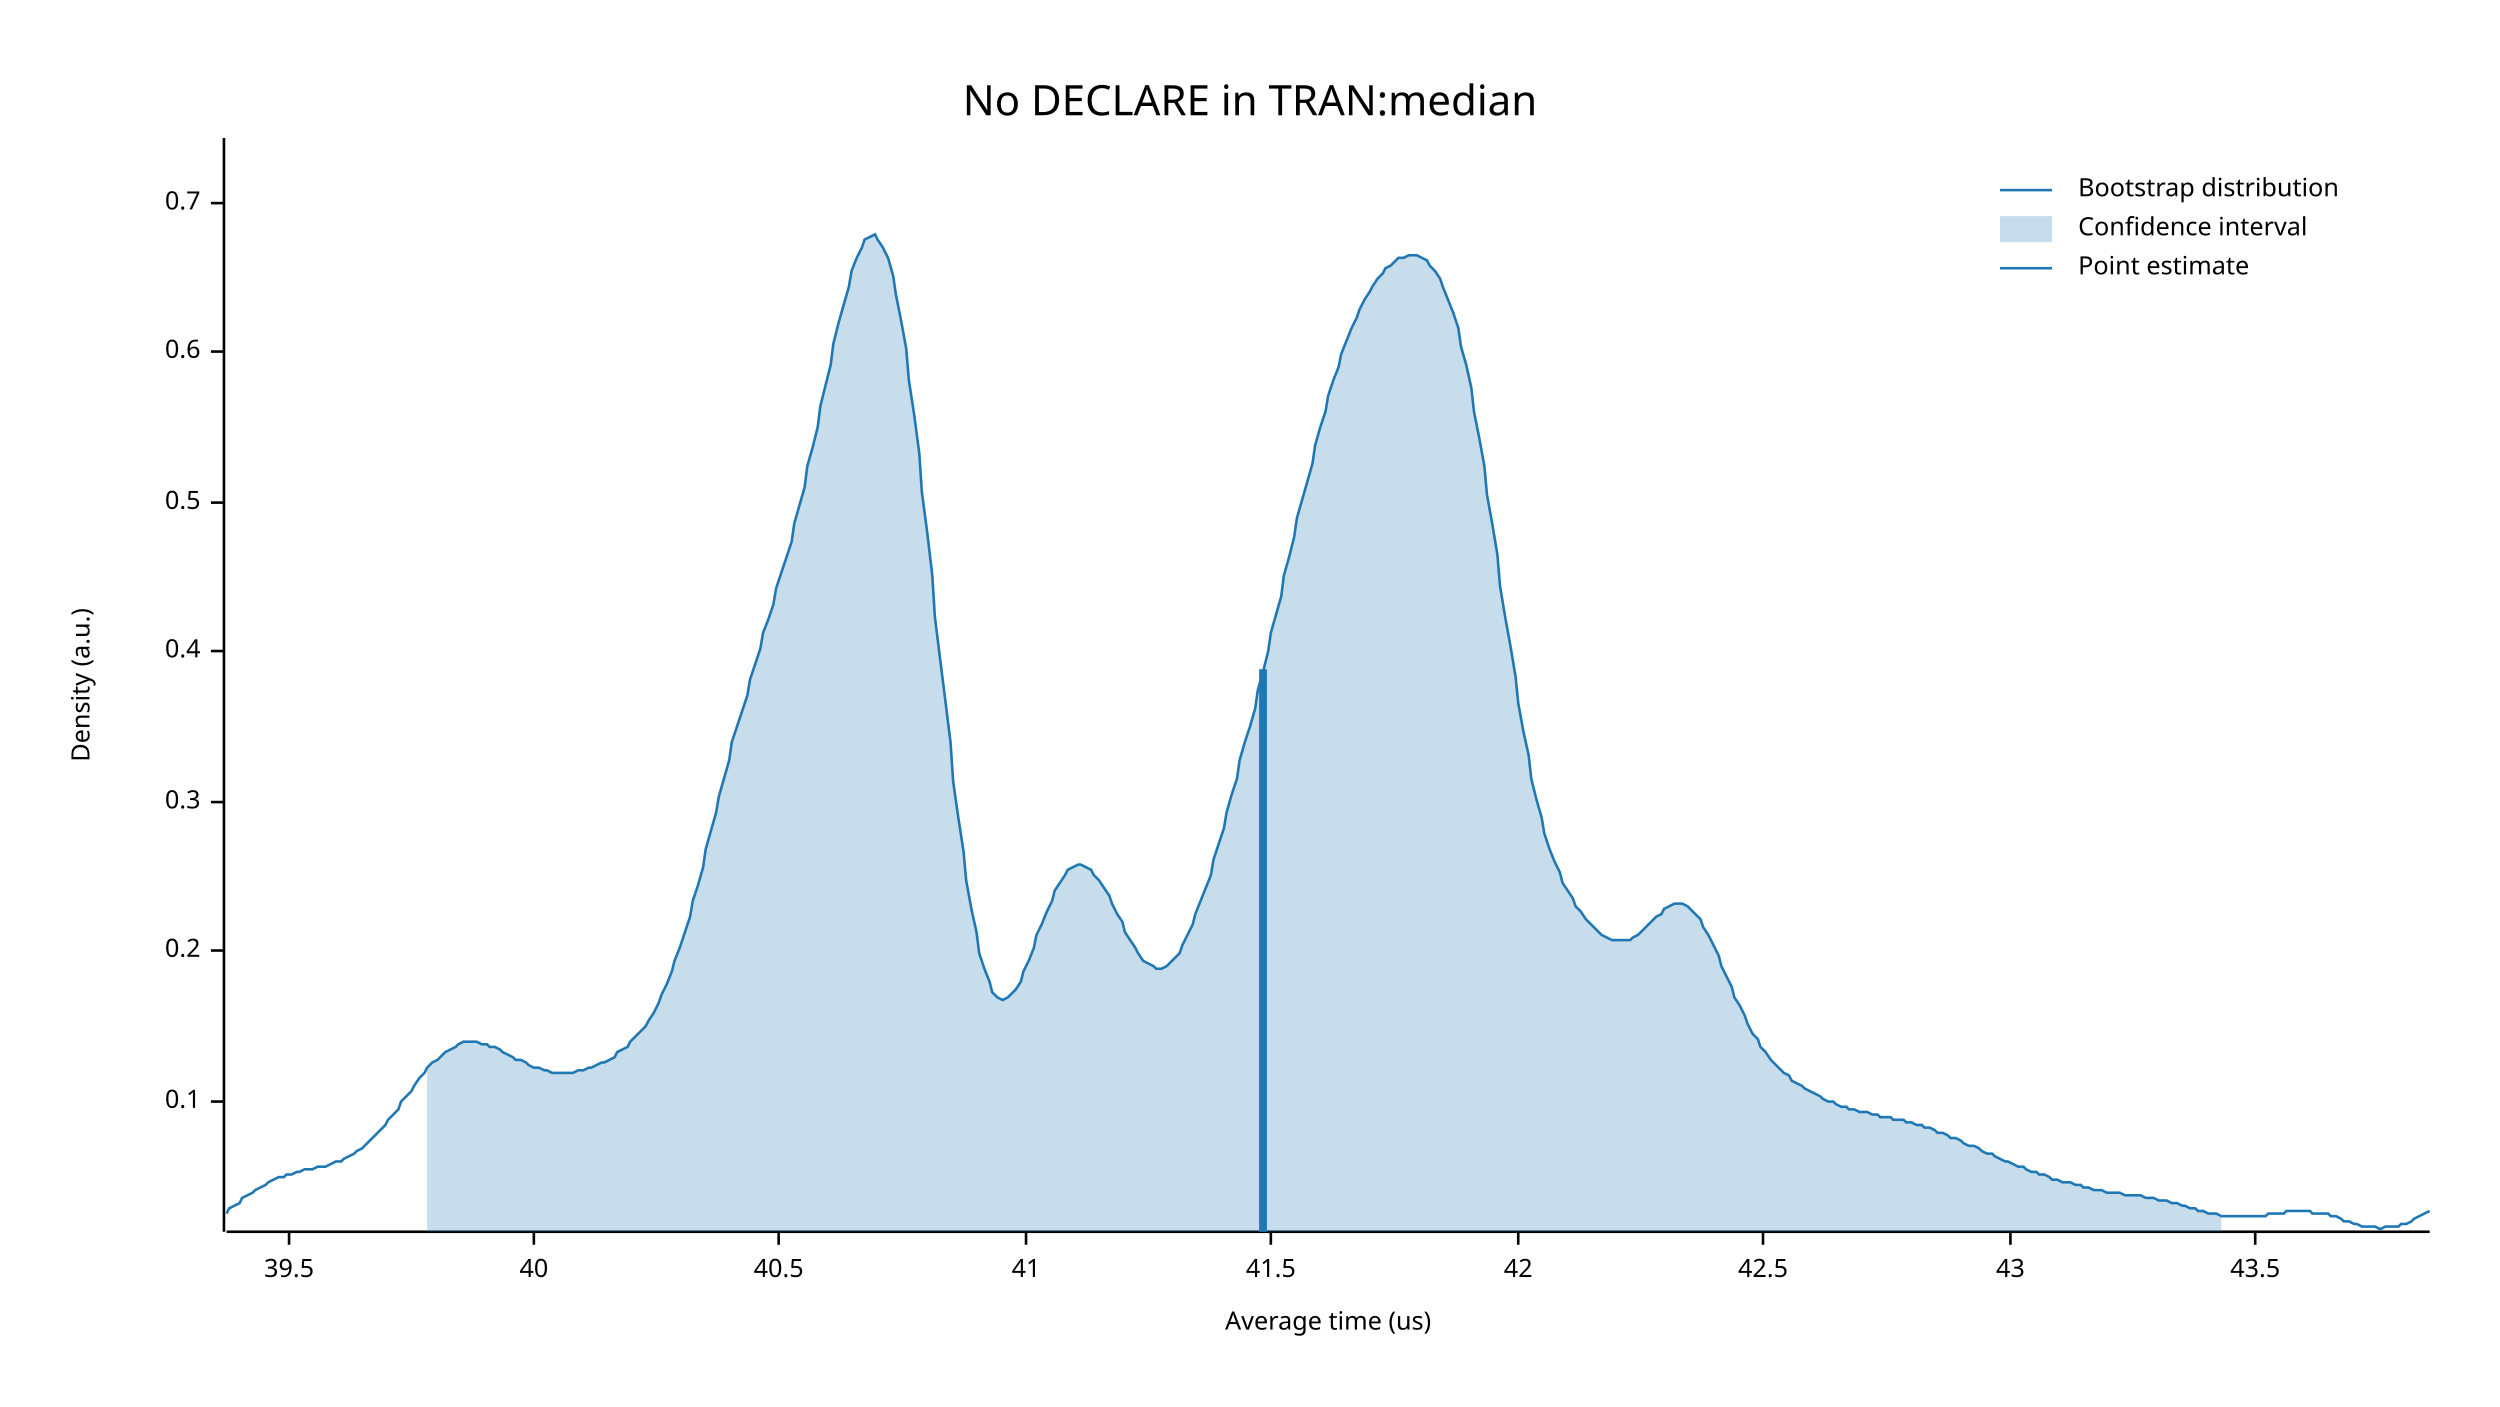
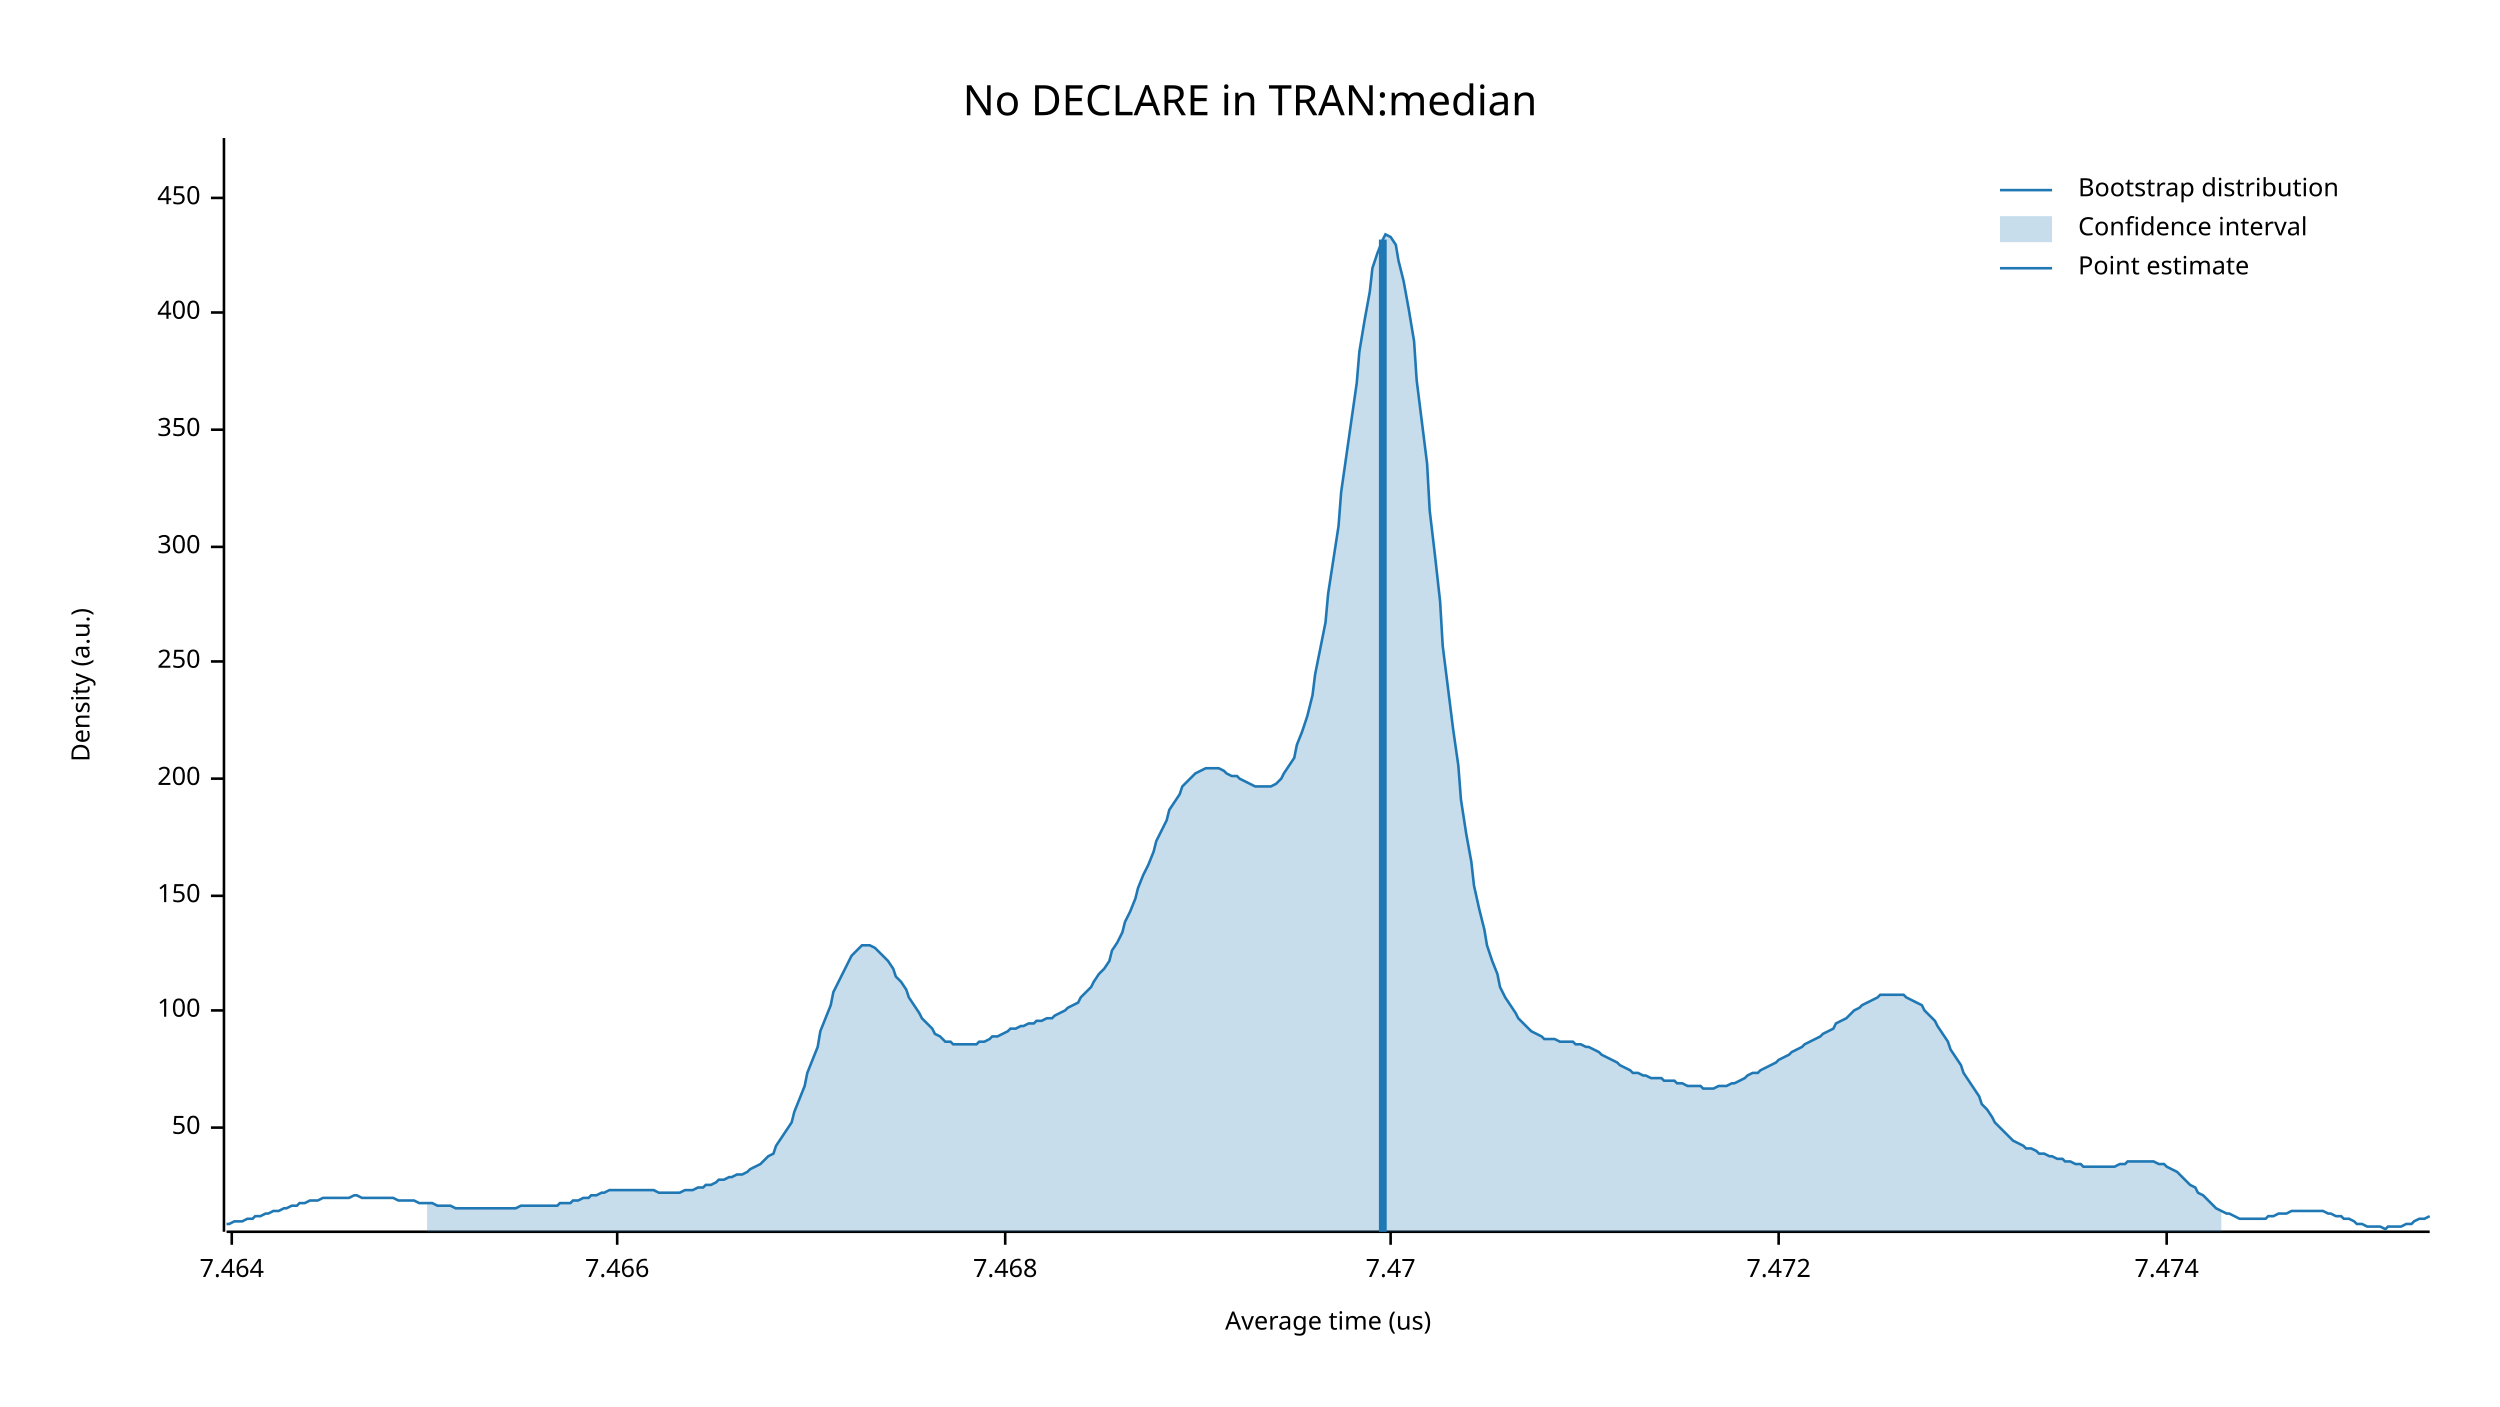
<svg xmlns="http://www.w3.org/2000/svg" width="960" height="540" viewBox="0 0 960 540">
  <text x="480" y="32" dy="0.76em" text-anchor="middle" font-family="sans-serif" font-size="16.129" opacity="1" fill="#000000">
No DECLARE in TRAN:median
</text>
  <text x="27" y="263" dy="0.76em" text-anchor="middle" font-family="sans-serif" font-size="9.677" opacity="1" fill="#000000" transform="rotate(270, 27, 263)">
Density (a.u.)
</text>
  <text x="510" y="513" dy="-0.5ex" text-anchor="middle" font-family="sans-serif" font-size="9.677" opacity="1" fill="#000000">
Average time (us)
</text>
  <polyline fill="none" opacity="1" stroke="#000000" stroke-width="1" points="86,53 86,473 " />
-   <text x="77" y="423" dy="0.5ex" text-anchor="end" font-family="sans-serif" font-size="9.677" opacity="1" fill="#000000">
- 0.1
+   <text x="77" y="433" dy="0.5ex" text-anchor="end" font-family="sans-serif" font-size="9.677" opacity="1" fill="#000000">
+ 50
</text>
-   <polyline fill="none" opacity="1" stroke="#000000" stroke-width="1" points="81,423 86,423 " />
-   <text x="77" y="365" dy="0.5ex" text-anchor="end" font-family="sans-serif" font-size="9.677" opacity="1" fill="#000000">
- 0.2
+   <polyline fill="none" opacity="1" stroke="#000000" stroke-width="1" points="81,433 86,433 " />
+   <text x="77" y="388" dy="0.5ex" text-anchor="end" font-family="sans-serif" font-size="9.677" opacity="1" fill="#000000">
+ 100
</text>
-   <polyline fill="none" opacity="1" stroke="#000000" stroke-width="1" points="81,365 86,365 " />
-   <text x="77" y="308" dy="0.5ex" text-anchor="end" font-family="sans-serif" font-size="9.677" opacity="1" fill="#000000">
- 0.3
+   <polyline fill="none" opacity="1" stroke="#000000" stroke-width="1" points="81,388 86,388 " />
+   <text x="77" y="344" dy="0.5ex" text-anchor="end" font-family="sans-serif" font-size="9.677" opacity="1" fill="#000000">
+ 150
</text>
-   <polyline fill="none" opacity="1" stroke="#000000" stroke-width="1" points="81,308 86,308 " />
-   <text x="77" y="250" dy="0.5ex" text-anchor="end" font-family="sans-serif" font-size="9.677" opacity="1" fill="#000000">
- 0.4
+   <polyline fill="none" opacity="1" stroke="#000000" stroke-width="1" points="81,344 86,344 " />
+   <text x="77" y="299" dy="0.5ex" text-anchor="end" font-family="sans-serif" font-size="9.677" opacity="1" fill="#000000">
+ 200
</text>
-   <polyline fill="none" opacity="1" stroke="#000000" stroke-width="1" points="81,250 86,250 " />
-   <text x="77" y="193" dy="0.5ex" text-anchor="end" font-family="sans-serif" font-size="9.677" opacity="1" fill="#000000">
- 0.5
+   <polyline fill="none" opacity="1" stroke="#000000" stroke-width="1" points="81,299 86,299 " />
+   <text x="77" y="254" dy="0.5ex" text-anchor="end" font-family="sans-serif" font-size="9.677" opacity="1" fill="#000000">
+ 250
</text>
-   <polyline fill="none" opacity="1" stroke="#000000" stroke-width="1" points="81,193 86,193 " />
-   <text x="77" y="135" dy="0.5ex" text-anchor="end" font-family="sans-serif" font-size="9.677" opacity="1" fill="#000000">
- 0.6
+   <polyline fill="none" opacity="1" stroke="#000000" stroke-width="1" points="81,254 86,254 " />
+   <text x="77" y="210" dy="0.5ex" text-anchor="end" font-family="sans-serif" font-size="9.677" opacity="1" fill="#000000">
+ 300
</text>
-   <polyline fill="none" opacity="1" stroke="#000000" stroke-width="1" points="81,135 86,135 " />
-   <text x="77" y="78" dy="0.5ex" text-anchor="end" font-family="sans-serif" font-size="9.677" opacity="1" fill="#000000">
- 0.7
+   <polyline fill="none" opacity="1" stroke="#000000" stroke-width="1" points="81,210 86,210 " />
+   <text x="77" y="165" dy="0.5ex" text-anchor="end" font-family="sans-serif" font-size="9.677" opacity="1" fill="#000000">
+ 350
</text>
-   <polyline fill="none" opacity="1" stroke="#000000" stroke-width="1" points="81,78 86,78 " />
+   <polyline fill="none" opacity="1" stroke="#000000" stroke-width="1" points="81,165 86,165 " />
+   <text x="77" y="120" dy="0.5ex" text-anchor="end" font-family="sans-serif" font-size="9.677" opacity="1" fill="#000000">
+ 400
+ </text>
+   <polyline fill="none" opacity="1" stroke="#000000" stroke-width="1" points="81,120 86,120 " />
+   <text x="77" y="76" dy="0.5ex" text-anchor="end" font-family="sans-serif" font-size="9.677" opacity="1" fill="#000000">
+ 450
+ </text>
+   <polyline fill="none" opacity="1" stroke="#000000" stroke-width="1" points="81,76 86,76 " />
  <polyline fill="none" opacity="1" stroke="#000000" stroke-width="1" points="87,473 933,473 " />
-   <text x="111" y="483" dy="0.76em" text-anchor="middle" font-family="sans-serif" font-size="9.677" opacity="1" fill="#000000">
- 39.5
+   <text x="89" y="483" dy="0.76em" text-anchor="middle" font-family="sans-serif" font-size="9.677" opacity="1" fill="#000000">
+ 7.464
</text>
-   <polyline fill="none" opacity="1" stroke="#000000" stroke-width="1" points="111,473 111,478 " />
-   <text x="205" y="483" dy="0.76em" text-anchor="middle" font-family="sans-serif" font-size="9.677" opacity="1" fill="#000000">
- 40
+   <polyline fill="none" opacity="1" stroke="#000000" stroke-width="1" points="89,473 89,478 " />
+   <text x="237" y="483" dy="0.76em" text-anchor="middle" font-family="sans-serif" font-size="9.677" opacity="1" fill="#000000">
+ 7.466
</text>
-   <polyline fill="none" opacity="1" stroke="#000000" stroke-width="1" points="205,473 205,478 " />
-   <text x="299" y="483" dy="0.76em" text-anchor="middle" font-family="sans-serif" font-size="9.677" opacity="1" fill="#000000">
- 40.5
+   <polyline fill="none" opacity="1" stroke="#000000" stroke-width="1" points="237,473 237,478 " />
+   <text x="386" y="483" dy="0.76em" text-anchor="middle" font-family="sans-serif" font-size="9.677" opacity="1" fill="#000000">
+ 7.468
</text>
-   <polyline fill="none" opacity="1" stroke="#000000" stroke-width="1" points="299,473 299,478 " />
-   <text x="394" y="483" dy="0.76em" text-anchor="middle" font-family="sans-serif" font-size="9.677" opacity="1" fill="#000000">
- 41
+   <polyline fill="none" opacity="1" stroke="#000000" stroke-width="1" points="386,473 386,478 " />
+   <text x="534" y="483" dy="0.76em" text-anchor="middle" font-family="sans-serif" font-size="9.677" opacity="1" fill="#000000">
+ 7.47
</text>
-   <polyline fill="none" opacity="1" stroke="#000000" stroke-width="1" points="394,473 394,478 " />
-   <text x="488" y="483" dy="0.76em" text-anchor="middle" font-family="sans-serif" font-size="9.677" opacity="1" fill="#000000">
- 41.5
+   <polyline fill="none" opacity="1" stroke="#000000" stroke-width="1" points="534,473 534,478 " />
+   <text x="683" y="483" dy="0.76em" text-anchor="middle" font-family="sans-serif" font-size="9.677" opacity="1" fill="#000000">
+ 7.472
</text>
-   <polyline fill="none" opacity="1" stroke="#000000" stroke-width="1" points="488,473 488,478 " />
-   <text x="583" y="483" dy="0.76em" text-anchor="middle" font-family="sans-serif" font-size="9.677" opacity="1" fill="#000000">
- 42
+   <polyline fill="none" opacity="1" stroke="#000000" stroke-width="1" points="683,473 683,478 " />
+   <text x="832" y="483" dy="0.76em" text-anchor="middle" font-family="sans-serif" font-size="9.677" opacity="1" fill="#000000">
+ 7.474
</text>
-   <polyline fill="none" opacity="1" stroke="#000000" stroke-width="1" points="583,473 583,478 " />
-   <text x="677" y="483" dy="0.76em" text-anchor="middle" font-family="sans-serif" font-size="9.677" opacity="1" fill="#000000">
- 42.5
- </text>
-   <polyline fill="none" opacity="1" stroke="#000000" stroke-width="1" points="677,473 677,478 " />
-   <text x="772" y="483" dy="0.76em" text-anchor="middle" font-family="sans-serif" font-size="9.677" opacity="1" fill="#000000">
- 43
- </text>
-   <polyline fill="none" opacity="1" stroke="#000000" stroke-width="1" points="772,473 772,478 " />
-   <text x="866" y="483" dy="0.76em" text-anchor="middle" font-family="sans-serif" font-size="9.677" opacity="1" fill="#000000">
- 43.5
- </text>
-   <polyline fill="none" opacity="1" stroke="#000000" stroke-width="1" points="866,473 866,478 " />
-   <polyline fill="none" opacity="1" stroke="#1F78B4" stroke-width="1" points="87,466 88,464 90,463 92,462 93,460 95,459 97,458 98,457 100,456 102,455 103,454 105,453 107,452 109,452 110,451 112,451 114,450 115,450 117,449 119,449 120,449 122,448 124,448 125,448 127,447 129,446 131,446 132,445 134,444 136,443 137,442 139,441 141,439 142,438 144,436 146,434 148,432 149,430 151,428 153,426 154,423 156,421 158,419 159,417 161,414 163,412 164,410 166,408 168,407 170,405 171,404 173,403 175,402 176,401 178,400 180,400 181,400 183,400 185,401 187,401 188,402 190,402 192,403 193,404 195,405 197,406 198,407 200,407 202,408 203,409 205,410 207,410 209,411 210,411 212,412 214,412 215,412 217,412 219,412 220,412 222,411 224,411 226,410 227,410 229,409 231,408 232,408 234,407 236,406 237,404 239,403 241,402 242,400 244,398 246,396 248,394 249,392 251,389 253,385 254,382 256,378 258,373 259,369 261,364 263,358 265,352 266,346 268,340 270,333 271,326 273,319 275,312 276,306 278,299 280,292 281,285 283,279 285,273 287,267 288,261 290,255 292,249 293,243 295,238 297,232 298,226 300,220 302,214 304,208 305,201 307,194 309,187 310,179 312,172 314,164 315,156 317,148 319,140 320,132 322,124 324,117 326,110 327,104 329,99 331,95 332,92 334,91 336,90 337,92 339,95 341,99 343,106 344,113 346,123 348,134 349,146 351,159 353,174 354,189 356,204 358,221 359,237 361,253 363,269 365,285 366,300 368,314 370,327 371,338 373,349 375,358 376,366 378,372 380,377 381,381 383,383 385,384 387,383 388,382 390,380 392,377 393,373 395,369 397,364 398,359 400,355 402,350 404,346 405,342 407,339 409,336 410,334 412,333 414,332 415,332 417,333 419,334 420,336 422,338 424,341 426,344 427,347 429,351 431,354 432,358 434,361 436,364 437,366 439,369 441,370 443,371 444,372 446,372 448,371 449,370 451,368 453,366 454,363 456,359 458,355 459,351 461,346 463,341 465,336 466,330 468,324 470,318 471,312 473,305 475,299 476,292 478,285 480,279 482,272 483,265 485,258 487,250 488,243 490,236 492,229 493,221 495,214 497,206 498,199 500,192 502,185 504,178 505,171 507,164 509,158 510,152 512,146 514,141 515,136 517,131 519,126 521,122 522,119 524,115 526,112 527,110 529,107 531,105 532,103 534,102 536,100 537,99 539,99 541,98 543,98 544,98 546,99 548,100 549,102 551,104 553,107 554,110 556,115 558,120 560,126 561,133 563,140 565,149 566,158 568,168 570,179 571,190 573,201 575,213 576,225 578,237 580,248 582,260 583,270 585,281 587,290 588,299 590,307 592,314 593,320 595,326 597,331 599,335 600,339 602,342 604,345 605,348 607,350 609,353 610,354 612,356 614,358 615,359 617,360 619,361 621,361 622,361 624,361 626,361 627,360 629,359 631,357 632,356 634,354 636,352 638,351 639,349 641,348 643,347 644,347 646,347 648,348 649,349 651,351 653,353 654,356 656,359 658,363 660,367 661,371 663,375 665,379 666,383 668,386 670,390 671,393 673,397 675,399 676,402 678,404 680,407 682,409 683,410 685,412 687,413 688,415 690,416 692,417 693,418 695,419 697,420 699,421 700,422 702,423 704,423 705,424 707,425 709,425 710,426 712,426 714,427 715,427 717,427 719,428 721,428 722,429 724,429 726,429 727,430 729,430 731,430 732,431 734,431 736,432 738,432 739,433 741,433 743,434 744,435 746,435 748,436 749,437 751,437 753,438 754,439 756,440 758,440 760,441 761,442 763,443 765,443 766,444 768,445 770,446 771,446 773,447 775,448 777,448 778,449 780,450 782,450 783,451 785,451 787,452 788,453 790,453 792,454 793,454 795,454 797,455 799,455 800,456 802,456 804,457 805,457 807,457 809,458 810,458 812,458 814,458 816,459 817,459 819,459 821,459 822,459 824,460 826,460 827,460 829,461 831,461 832,461 834,462 836,462 838,463 839,463 841,464 843,464 844,465 846,465 848,466 849,466 851,466 853,467 855,467 856,467 858,467 860,467 861,467 863,467 865,467 866,467 868,467 870,467 871,466 873,466 875,466 877,466 878,465 880,465 882,465 883,465 885,465 887,465 888,466 890,466 892,466 894,466 895,467 897,467 899,468 900,469 902,469 904,470 905,470 907,471 909,471 910,471 912,471 914,472 916,471 917,471 919,471 921,471 922,470 924,470 926,469 927,468 929,467 931,466 933,465 " />
-   <polygon opacity="0.25" fill="#1F78B4" points="164,410 166,408 168,407 170,405 171,404 173,403 175,402 176,401 178,400 180,400 181,400 183,400 185,401 187,401 188,402 190,402 192,403 193,404 195,405 197,406 198,407 200,407 202,408 203,409 205,410 207,410 209,411 210,411 212,412 214,412 215,412 217,412 219,412 220,412 222,411 224,411 226,410 227,410 229,409 231,408 232,408 234,407 236,406 237,404 239,403 241,402 242,400 244,398 246,396 248,394 249,392 251,389 253,385 254,382 256,378 258,373 259,369 261,364 263,358 265,352 266,346 268,340 270,333 271,326 273,319 275,312 276,306 278,299 280,292 281,285 283,279 285,273 287,267 288,261 290,255 292,249 293,243 295,238 297,232 298,226 300,220 302,214 304,208 305,201 307,194 309,187 310,179 312,172 314,164 315,156 317,148 319,140 320,132 322,124 324,117 326,110 327,104 329,99 331,95 332,92 334,91 336,90 337,92 339,95 341,99 343,106 344,113 346,123 348,134 349,146 351,159 353,174 354,189 356,204 358,221 359,237 361,253 363,269 365,285 366,300 368,314 370,327 371,338 373,349 375,358 376,366 378,372 380,377 381,381 383,383 385,384 387,383 388,382 390,380 392,377 393,373 395,369 397,364 398,359 400,355 402,350 404,346 405,342 407,339 409,336 410,334 412,333 414,332 415,332 417,333 419,334 420,336 422,338 424,341 426,344 427,347 429,351 431,354 432,358 434,361 436,364 437,366 439,369 441,370 443,371 444,372 446,372 448,371 449,370 451,368 453,366 454,363 456,359 458,355 459,351 461,346 463,341 465,336 466,330 468,324 470,318 471,312 473,305 475,299 476,292 478,285 480,279 482,272 483,265 485,258 487,250 488,243 490,236 492,229 493,221 495,214 497,206 498,199 500,192 502,185 504,178 505,171 507,164 509,158 510,152 512,146 514,141 515,136 517,131 519,126 521,122 522,119 524,115 526,112 527,110 529,107 531,105 532,103 534,102 536,100 537,99 539,99 541,98 543,98 544,98 546,99 548,100 549,102 551,104 553,107 554,110 556,115 558,120 560,126 561,133 563,140 565,149 566,158 568,168 570,179 571,190 573,201 575,213 576,225 578,237 580,248 582,260 583,270 585,281 587,290 588,299 590,307 592,314 593,320 595,326 597,331 599,335 600,339 602,342 604,345 605,348 607,350 609,353 610,354 612,356 614,358 615,359 617,360 619,361 621,361 622,361 624,361 626,361 627,360 629,359 631,357 632,356 634,354 636,352 638,351 639,349 641,348 643,347 644,347 646,347 648,348 649,349 651,351 653,353 654,356 656,359 658,363 660,367 661,371 663,375 665,379 666,383 668,386 670,390 671,393 673,397 675,399 676,402 678,404 680,407 682,409 683,410 685,412 687,413 688,415 690,416 692,417 693,418 695,419 697,420 699,421 700,422 702,423 704,423 705,424 707,425 709,425 710,426 712,426 714,427 715,427 717,427 719,428 721,428 722,429 724,429 726,429 727,430 729,430 731,430 732,431 734,431 736,432 738,432 739,433 741,433 743,434 744,435 746,435 748,436 749,437 751,437 753,438 754,439 756,440 758,440 760,441 761,442 763,443 765,443 766,444 768,445 770,446 771,446 773,447 775,448 777,448 778,449 780,450 782,450 783,451 785,451 787,452 788,453 790,453 792,454 793,454 795,454 797,455 799,455 800,456 802,456 804,457 805,457 807,457 809,458 810,458 812,458 814,458 816,459 817,459 819,459 821,459 822,459 824,460 826,460 827,460 829,461 831,461 832,461 834,462 836,462 838,463 839,463 841,464 843,464 844,465 846,465 848,466 849,466 851,466 853,467 853,473 164,473 " />
-   <polyline fill="none" opacity="1" stroke="#1F78B4" stroke-width="3" points="485,473 485,257 " />
+   <polyline fill="none" opacity="1" stroke="#000000" stroke-width="1" points="832,473 832,478 " />
+   <polyline fill="none" opacity="1" stroke="#1F78B4" stroke-width="1" points="87,470 88,470 90,469 92,469 93,469 95,468 97,468 98,467 100,467 102,466 103,466 105,465 107,465 109,464 110,464 112,463 114,463 115,462 117,462 119,461 120,461 122,461 124,460 125,460 127,460 129,460 131,460 132,460 134,460 136,459 137,459 139,460 141,460 142,460 144,460 146,460 148,460 149,460 151,460 153,461 154,461 156,461 158,461 159,461 161,462 163,462 164,462 166,462 168,463 170,463 171,463 173,463 175,464 176,464 178,464 180,464 181,464 183,464 185,464 187,464 188,464 190,464 192,464 193,464 195,464 197,464 198,464 200,463 202,463 203,463 205,463 207,463 209,463 210,463 212,463 214,463 215,462 217,462 219,462 220,461 222,461 224,460 226,460 227,459 229,459 231,458 232,458 234,457 236,457 237,457 239,457 241,457 242,457 244,457 246,457 248,457 249,457 251,457 253,458 254,458 256,458 258,458 259,458 261,458 263,457 265,457 266,457 268,456 270,456 271,455 273,455 275,454 276,453 278,453 280,452 281,452 283,451 285,451 287,450 288,449 290,448 292,447 293,446 295,444 297,443 298,440 300,437 302,434 304,431 305,427 307,422 309,417 310,412 312,407 314,402 315,396 317,391 319,386 320,381 322,377 324,373 326,369 327,367 329,365 331,363 332,363 334,363 336,364 337,365 339,367 341,369 343,372 344,375 346,377 348,380 349,383 351,386 353,389 354,391 356,393 358,395 359,397 361,398 363,400 365,400 366,401 368,401 370,401 371,401 373,401 375,401 376,400 378,400 380,399 381,398 383,398 385,397 387,396 388,395 390,395 392,394 393,394 395,393 397,393 398,392 400,392 402,391 404,391 405,390 407,389 409,388 410,387 412,386 414,385 415,383 417,381 419,379 420,377 422,374 424,372 426,369 427,365 429,362 431,358 432,354 434,350 436,345 437,341 439,336 441,332 443,327 444,323 446,319 448,315 449,311 451,308 453,305 454,302 456,300 458,298 459,297 461,296 463,295 465,295 466,295 468,295 470,296 471,297 473,298 475,298 476,299 478,300 480,301 482,302 483,302 485,302 487,302 488,302 490,301 492,299 493,297 495,294 497,291 498,286 500,281 502,275 504,267 505,259 507,249 509,239 510,228 512,215 514,202 515,189 517,175 519,161 521,147 522,135 524,123 526,112 527,103 529,97 531,92 532,90 534,91 536,94 537,100 539,108 541,119 543,131 544,146 546,162 548,178 549,196 551,213 553,231 554,248 556,264 558,280 560,294 561,307 563,320 565,331 566,340 568,349 570,357 571,363 573,369 575,374 576,379 578,383 580,386 582,389 583,391 585,393 587,395 588,396 590,397 592,398 593,399 595,399 597,399 599,400 600,400 602,400 604,400 605,401 607,401 609,402 610,402 612,403 614,404 615,405 617,406 619,407 621,408 622,409 624,410 626,411 627,412 629,412 631,413 632,413 634,414 636,414 638,414 639,415 641,415 643,415 644,416 646,416 648,417 649,417 651,417 653,417 654,418 656,418 658,418 660,417 661,417 663,417 665,416 666,416 668,415 670,414 671,413 673,412 675,412 676,411 678,410 680,409 682,408 683,407 685,406 687,405 688,404 690,403 692,402 693,401 695,400 697,399 699,398 700,397 702,396 704,395 705,393 707,392 709,391 710,390 712,388 714,387 715,386 717,385 719,384 721,383 722,382 724,382 726,382 727,382 729,382 731,382 732,383 734,384 736,385 738,386 739,388 741,390 743,392 744,394 746,397 748,400 749,403 751,406 753,409 754,412 756,415 758,418 760,421 761,424 763,426 765,429 766,431 768,433 770,435 771,436 773,438 775,439 777,440 778,441 780,441 782,442 783,443 785,443 787,444 788,444 790,445 792,445 793,446 795,446 797,447 799,447 800,448 802,448 804,448 805,448 807,448 809,448 810,448 812,448 814,447 816,447 817,446 819,446 821,446 822,446 824,446 826,446 827,446 829,447 831,447 832,448 834,449 836,450 838,452 839,453 841,455 843,456 844,458 846,459 848,461 849,462 851,464 853,465 855,466 856,466 858,467 860,468 861,468 863,468 865,468 866,468 868,468 870,468 871,467 873,467 875,466 877,466 878,466 880,465 882,465 883,465 885,465 887,465 888,465 890,465 892,465 894,466 895,466 897,467 899,467 900,468 902,468 904,469 905,470 907,470 909,471 910,471 912,471 914,471 916,472 917,471 919,471 921,471 922,471 924,470 926,470 927,469 929,468 931,468 933,467 " />
+   <polygon opacity="0.25" fill="#1F78B4" points="164,462 166,462 168,463 170,463 171,463 173,463 175,464 176,464 178,464 180,464 181,464 183,464 185,464 187,464 188,464 190,464 192,464 193,464 195,464 197,464 198,464 200,463 202,463 203,463 205,463 207,463 209,463 210,463 212,463 214,463 215,462 217,462 219,462 220,461 222,461 224,460 226,460 227,459 229,459 231,458 232,458 234,457 236,457 237,457 239,457 241,457 242,457 244,457 246,457 248,457 249,457 251,457 253,458 254,458 256,458 258,458 259,458 261,458 263,457 265,457 266,457 268,456 270,456 271,455 273,455 275,454 276,453 278,453 280,452 281,452 283,451 285,451 287,450 288,449 290,448 292,447 293,446 295,444 297,443 298,440 300,437 302,434 304,431 305,427 307,422 309,417 310,412 312,407 314,402 315,396 317,391 319,386 320,381 322,377 324,373 326,369 327,367 329,365 331,363 332,363 334,363 336,364 337,365 339,367 341,369 343,372 344,375 346,377 348,380 349,383 351,386 353,389 354,391 356,393 358,395 359,397 361,398 363,400 365,400 366,401 368,401 370,401 371,401 373,401 375,401 376,400 378,400 380,399 381,398 383,398 385,397 387,396 388,395 390,395 392,394 393,394 395,393 397,393 398,392 400,392 402,391 404,391 405,390 407,389 409,388 410,387 412,386 414,385 415,383 417,381 419,379 420,377 422,374 424,372 426,369 427,365 429,362 431,358 432,354 434,350 436,345 437,341 439,336 441,332 443,327 444,323 446,319 448,315 449,311 451,308 453,305 454,302 456,300 458,298 459,297 461,296 463,295 465,295 466,295 468,295 470,296 471,297 473,298 475,298 476,299 478,300 480,301 482,302 483,302 485,302 487,302 488,302 490,301 492,299 493,297 495,294 497,291 498,286 500,281 502,275 504,267 505,259 507,249 509,239 510,228 512,215 514,202 515,189 517,175 519,161 521,147 522,135 524,123 526,112 527,103 529,97 531,92 532,90 534,91 536,94 537,100 539,108 541,119 543,131 544,146 546,162 548,178 549,196 551,213 553,231 554,248 556,264 558,280 560,294 561,307 563,320 565,331 566,340 568,349 570,357 571,363 573,369 575,374 576,379 578,383 580,386 582,389 583,391 585,393 587,395 588,396 590,397 592,398 593,399 595,399 597,399 599,400 600,400 602,400 604,400 605,401 607,401 609,402 610,402 612,403 614,404 615,405 617,406 619,407 621,408 622,409 624,410 626,411 627,412 629,412 631,413 632,413 634,414 636,414 638,414 639,415 641,415 643,415 644,416 646,416 648,417 649,417 651,417 653,417 654,418 656,418 658,418 660,417 661,417 663,417 665,416 666,416 668,415 670,414 671,413 673,412 675,412 676,411 678,410 680,409 682,408 683,407 685,406 687,405 688,404 690,403 692,402 693,401 695,400 697,399 699,398 700,397 702,396 704,395 705,393 707,392 709,391 710,390 712,388 714,387 715,386 717,385 719,384 721,383 722,382 724,382 726,382 727,382 729,382 731,382 732,383 734,384 736,385 738,386 739,388 741,390 743,392 744,394 746,397 748,400 749,403 751,406 753,409 754,412 756,415 758,418 760,421 761,424 763,426 765,429 766,431 768,433 770,435 771,436 773,438 775,439 777,440 778,441 780,441 782,442 783,443 785,443 787,444 788,444 790,445 792,445 793,446 795,446 797,447 799,447 800,448 802,448 804,448 805,448 807,448 809,448 810,448 812,448 814,447 816,447 817,446 819,446 821,446 822,446 824,446 826,446 827,446 829,447 831,447 832,448 834,449 836,450 838,452 839,453 841,455 843,456 844,458 846,459 848,461 849,462 851,464 853,465 853,473 164,473 " />
+   <polyline fill="none" opacity="1" stroke="#1F78B4" stroke-width="3" points="531,473 531,92 " />
  <text x="798" y="68" dy="0.76em" text-anchor="start" font-family="sans-serif" font-size="9.677" opacity="1" fill="#000000">
Bootstrap distribution
</text>
  <text x="798" y="83" dy="0.76em" text-anchor="start" font-family="sans-serif" font-size="9.677" opacity="1" fill="#000000">
Confidence interval
</text>
  <text x="798" y="98" dy="0.76em" text-anchor="start" font-family="sans-serif" font-size="9.677" opacity="1" fill="#000000">
Point estimate
</text>
  <polyline fill="none" opacity="1" stroke="#1F78B4" stroke-width="1" points="768,73 788,73 " />
  <rect x="768" y="83" width="20" height="10" opacity="0.25" fill="#1F78B4" stroke="none" />
  <polyline fill="none" opacity="1" stroke="#1F78B4" stroke-width="1" points="768,103 788,103 " />
</svg>
